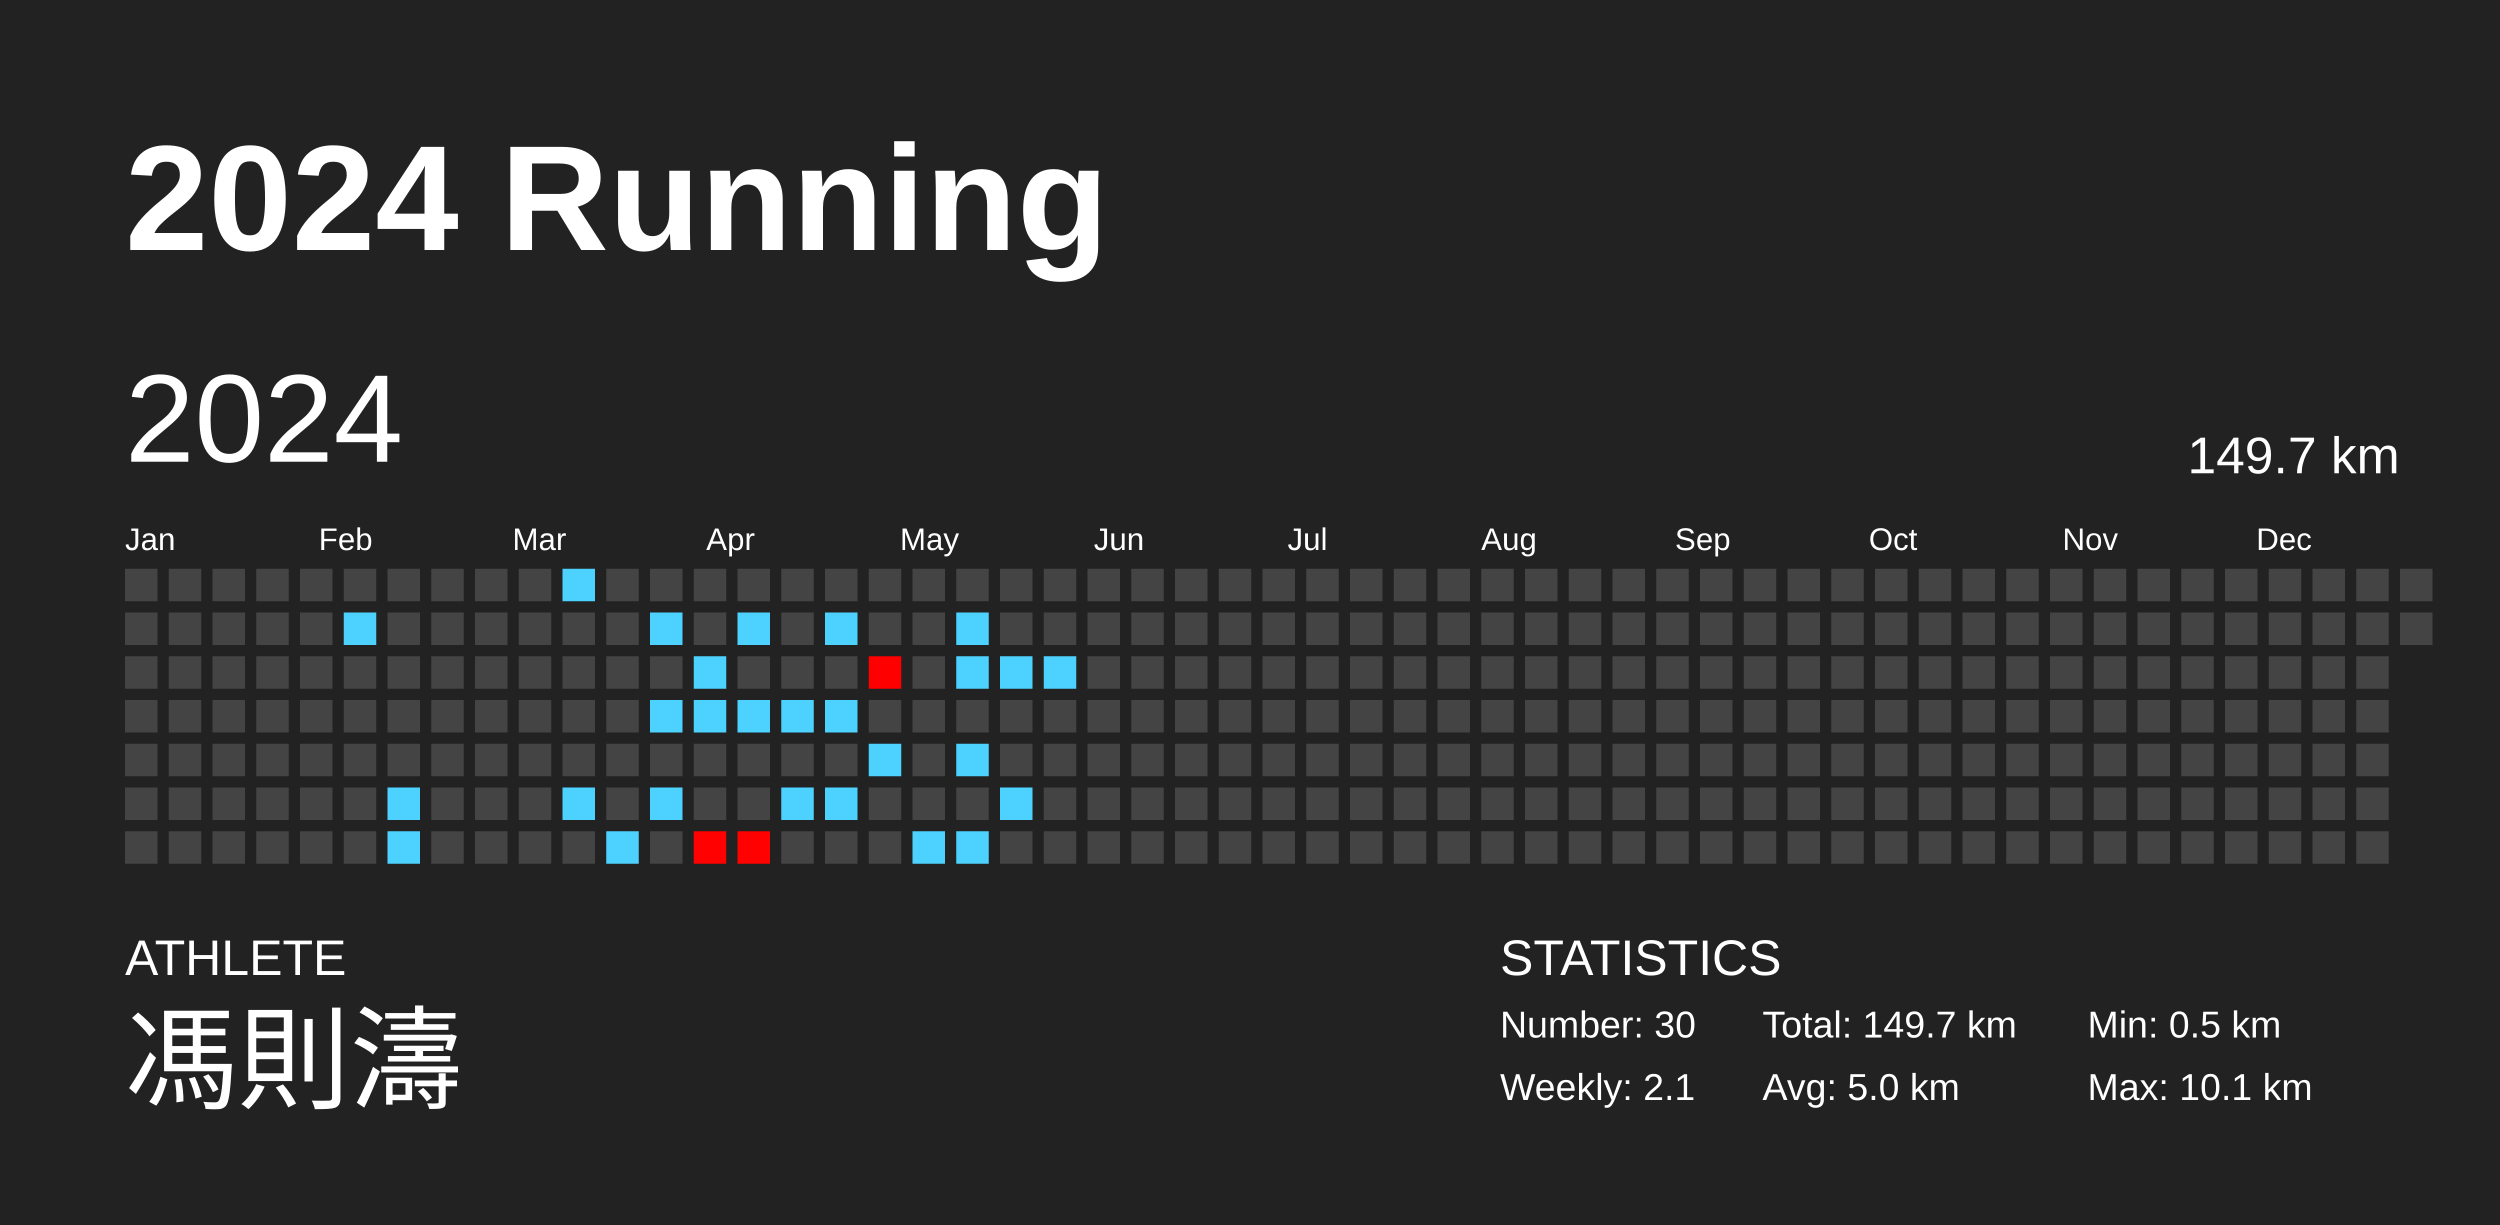
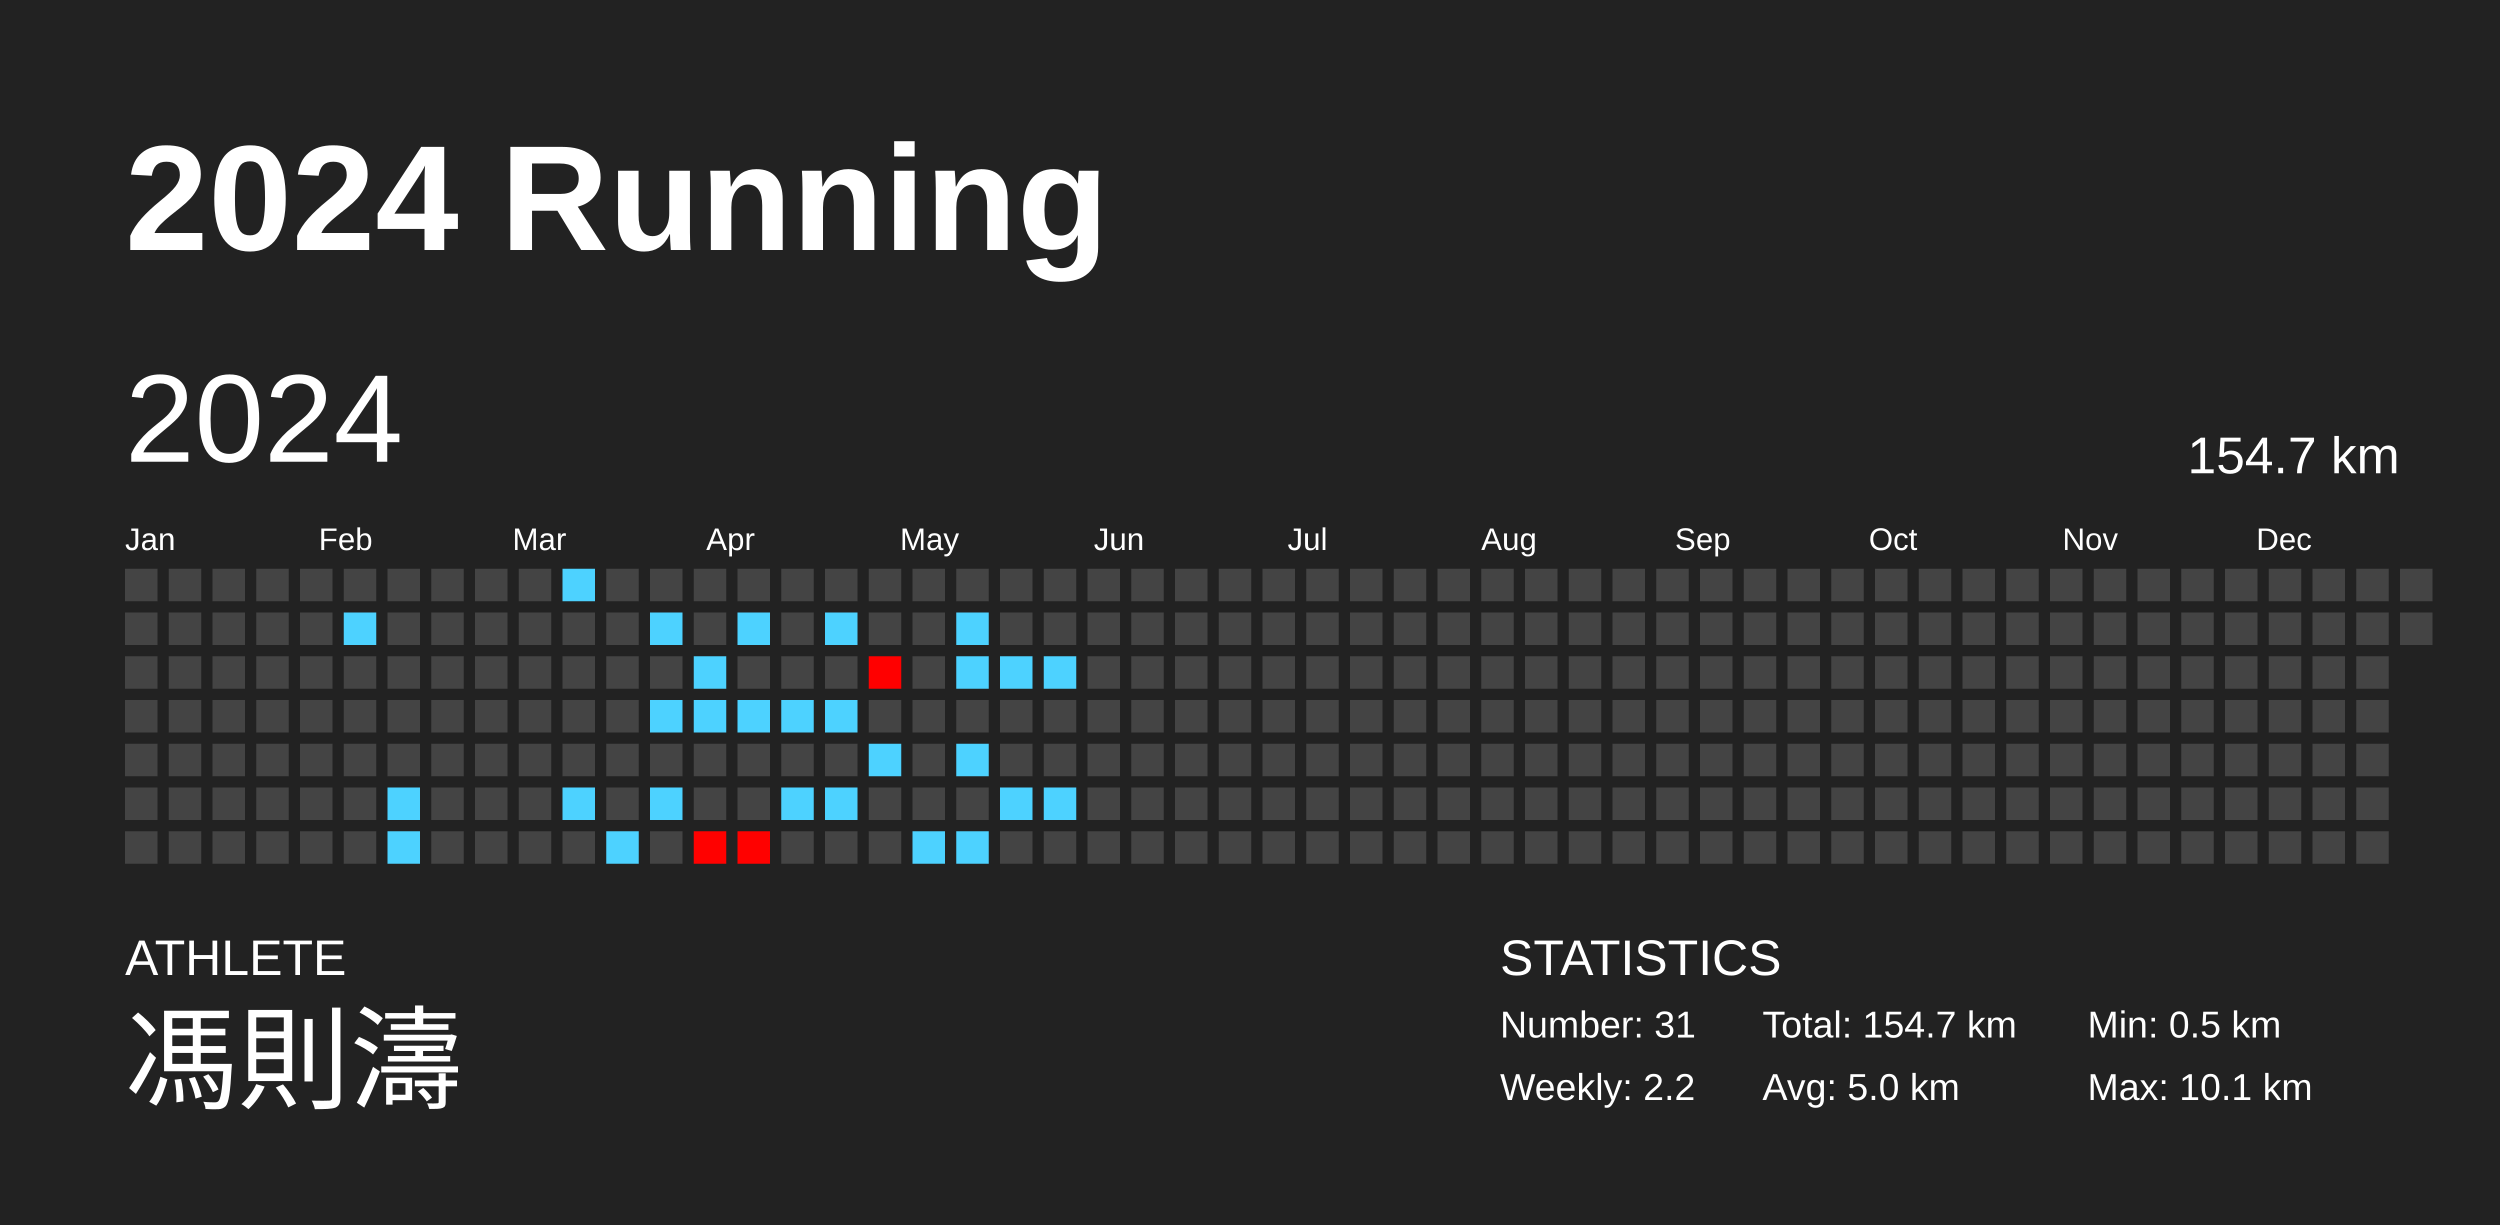
<svg xmlns="http://www.w3.org/2000/svg" baseProfile="full" height="98mm" version="1.1" viewBox="0,0,200,98" width="200mm">
  <defs />
  <rect fill="#222222" height="98" width="200" x="0" y="0" />
  <text fill="#FFFFFF" style="font-size:12px; font-family:Arial; font-weight:bold;" x="10" y="20">2024 Running</text>
  <text fill="#FFFFFF" style="font-size:4px; font-family:Arial" x="10" y="78">ATHLETE</text>
  <text fill="#FFFFFF" style="font-size:9px; font-family:Arial" x="10" y="88">馮則濤</text>
  <text fill="#FFFFFF" style="font-size:4px; font-family:Arial" x="120" y="78">STATISTICS</text>
-   <text fill="#FFFFFF" style="font-size:3px; font-family:Arial" x="120" y="83">Number: 30</text>
-   <text fill="#FFFFFF" style="font-size:3px; font-family:Arial" x="120" y="88">Weekly: 2.1</text>
-   <text fill="#FFFFFF" style="font-size:3px; font-family:Arial" x="141" y="83">Total: 149.7 km</text>
+   <text fill="#FFFFFF" style="font-size:3px; font-family:Arial" x="120" y="83">Number: 31</text>
+   <text fill="#FFFFFF" style="font-size:3px; font-family:Arial" x="120" y="88">Weekly: 2.2</text>
+   <text fill="#FFFFFF" style="font-size:3px; font-family:Arial" x="141" y="83">Total: 154.7 km</text>
  <text fill="#FFFFFF" style="font-size:3px; font-family:Arial" x="141" y="88">Avg: 5.0 km</text>
  <text fill="#FFFFFF" style="font-size:3px; font-family:Arial" x="167" y="83">Min: 0.5 km</text>
  <text fill="#FFFFFF" style="font-size:3px; font-family:Arial" x="167" y="88">Max: 10.1 km</text>
  <text dominant-baseline="hanging" fill="#FFFFFF" style="font-size:10.0px; font-family:Arial;" x="10" y="30">2024</text>
-   <text dominant-baseline="hanging" fill="#FFFFFF" style="font-size:4.125px; font-family:Arial;" x="175" y="35">149.7 km</text>
+   <text dominant-baseline="hanging" fill="#FFFFFF" style="font-size:4.125px; font-family:Arial;" x="175" y="35">154.7 km</text>
  <text fill="#FFFFFF" style="font-size:2.5px; font-family:Arial" x="10.0" y="44">Jan</text>
  <text fill="#FFFFFF" style="font-size:2.5px; font-family:Arial" x="25.5" y="44">Feb</text>
  <text fill="#FFFFFF" style="font-size:2.5px; font-family:Arial" x="41.0" y="44">Mar</text>
  <text fill="#FFFFFF" style="font-size:2.5px; font-family:Arial" x="56.5" y="44">Apr</text>
  <text fill="#FFFFFF" style="font-size:2.5px; font-family:Arial" x="72.0" y="44">May</text>
  <text fill="#FFFFFF" style="font-size:2.5px; font-family:Arial" x="87.5" y="44">Jun</text>
  <text fill="#FFFFFF" style="font-size:2.5px; font-family:Arial" x="103.0" y="44">Jul</text>
  <text fill="#FFFFFF" style="font-size:2.5px; font-family:Arial" x="118.5" y="44">Aug</text>
  <text fill="#FFFFFF" style="font-size:2.5px; font-family:Arial" x="134.0" y="44">Sep</text>
  <text fill="#FFFFFF" style="font-size:2.5px; font-family:Arial" x="149.5" y="44">Oct</text>
  <text fill="#FFFFFF" style="font-size:2.5px; font-family:Arial" x="165.0" y="44">Nov</text>
  <text fill="#FFFFFF" style="font-size:2.5px; font-family:Arial" x="180.5" y="44">Dec</text>
  <rect fill="#444444" height="2.6" width="2.6" x="10.0" y="45.5" />
  <rect fill="#444444" height="2.6" width="2.6" x="10.0" y="49.0" />
  <rect fill="#444444" height="2.6" width="2.6" x="10.0" y="52.5" />
  <rect fill="#444444" height="2.6" width="2.6" x="10.0" y="56.0" />
  <rect fill="#444444" height="2.6" width="2.6" x="10.0" y="59.5" />
  <rect fill="#444444" height="2.6" width="2.6" x="10.0" y="63.0" />
  <rect fill="#444444" height="2.6" width="2.6" x="10.0" y="66.5" />
  <rect fill="#444444" height="2.6" width="2.6" x="13.5" y="45.5" />
  <rect fill="#444444" height="2.6" width="2.6" x="13.5" y="49.0" />
  <rect fill="#444444" height="2.6" width="2.6" x="13.5" y="52.5" />
  <rect fill="#444444" height="2.6" width="2.6" x="13.5" y="56.0" />
  <rect fill="#444444" height="2.6" width="2.6" x="13.5" y="59.5" />
  <rect fill="#444444" height="2.6" width="2.6" x="13.5" y="63.0" />
  <rect fill="#444444" height="2.6" width="2.6" x="13.5" y="66.5" />
  <rect fill="#444444" height="2.6" width="2.6" x="17.0" y="45.5" />
  <rect fill="#444444" height="2.6" width="2.6" x="17.0" y="49.0" />
  <rect fill="#444444" height="2.6" width="2.6" x="17.0" y="52.5" />
  <rect fill="#444444" height="2.6" width="2.6" x="17.0" y="56.0" />
  <rect fill="#444444" height="2.6" width="2.6" x="17.0" y="59.5" />
  <rect fill="#444444" height="2.6" width="2.6" x="17.0" y="63.0" />
  <rect fill="#444444" height="2.6" width="2.6" x="17.0" y="66.5" />
  <rect fill="#444444" height="2.6" width="2.6" x="20.5" y="45.5" />
  <rect fill="#444444" height="2.6" width="2.6" x="20.5" y="49.0" />
  <rect fill="#444444" height="2.6" width="2.6" x="20.5" y="52.5" />
  <rect fill="#444444" height="2.6" width="2.6" x="20.5" y="56.0" />
  <rect fill="#444444" height="2.6" width="2.6" x="20.5" y="59.5" />
  <rect fill="#444444" height="2.6" width="2.6" x="20.5" y="63.0" />
  <rect fill="#444444" height="2.6" width="2.6" x="20.5" y="66.5" />
  <rect fill="#444444" height="2.6" width="2.6" x="24.0" y="45.5" />
  <rect fill="#444444" height="2.6" width="2.6" x="24.0" y="49.0" />
  <rect fill="#444444" height="2.6" width="2.6" x="24.0" y="52.5" />
  <rect fill="#444444" height="2.6" width="2.6" x="24.0" y="56.0" />
  <rect fill="#444444" height="2.6" width="2.6" x="24.0" y="59.5" />
  <rect fill="#444444" height="2.6" width="2.6" x="24.0" y="63.0" />
  <rect fill="#444444" height="2.6" width="2.6" x="24.0" y="66.5" />
  <rect fill="#444444" height="2.6" width="2.6" x="27.5" y="45.5" />
  <rect fill="#4dd2ff" height="2.6" width="2.6" x="27.5" y="49.0" />
  <rect fill="#444444" height="2.6" width="2.6" x="27.5" y="52.5" />
  <rect fill="#444444" height="2.6" width="2.6" x="27.5" y="56.0" />
  <rect fill="#444444" height="2.6" width="2.6" x="27.5" y="59.5" />
  <rect fill="#444444" height="2.6" width="2.6" x="27.5" y="63.0" />
  <rect fill="#444444" height="2.6" width="2.6" x="27.5" y="66.5" />
  <rect fill="#444444" height="2.6" width="2.6" x="31.0" y="45.5" />
  <rect fill="#444444" height="2.6" width="2.6" x="31.0" y="49.0" />
  <rect fill="#444444" height="2.6" width="2.6" x="31.0" y="52.5" />
  <rect fill="#444444" height="2.6" width="2.6" x="31.0" y="56.0" />
  <rect fill="#444444" height="2.6" width="2.6" x="31.0" y="59.5" />
  <rect fill="#4dd2ff" height="2.6" width="2.6" x="31.0" y="63.0" />
  <rect fill="#4dd2ff" height="2.6" width="2.6" x="31.0" y="66.5" />
  <rect fill="#444444" height="2.6" width="2.6" x="34.5" y="45.5" />
  <rect fill="#444444" height="2.6" width="2.6" x="34.5" y="49.0" />
  <rect fill="#444444" height="2.6" width="2.6" x="34.5" y="52.5" />
  <rect fill="#444444" height="2.6" width="2.6" x="34.5" y="56.0" />
  <rect fill="#444444" height="2.6" width="2.6" x="34.5" y="59.5" />
  <rect fill="#444444" height="2.6" width="2.6" x="34.5" y="63.0" />
  <rect fill="#444444" height="2.6" width="2.6" x="34.5" y="66.5" />
  <rect fill="#444444" height="2.6" width="2.6" x="38.0" y="45.5" />
  <rect fill="#444444" height="2.6" width="2.6" x="38.0" y="49.0" />
  <rect fill="#444444" height="2.6" width="2.6" x="38.0" y="52.5" />
  <rect fill="#444444" height="2.6" width="2.6" x="38.0" y="56.0" />
  <rect fill="#444444" height="2.6" width="2.6" x="38.0" y="59.5" />
  <rect fill="#444444" height="2.6" width="2.6" x="38.0" y="63.0" />
  <rect fill="#444444" height="2.6" width="2.6" x="38.0" y="66.5" />
  <rect fill="#444444" height="2.6" width="2.6" x="41.5" y="45.5" />
  <rect fill="#444444" height="2.6" width="2.6" x="41.5" y="49.0" />
  <rect fill="#444444" height="2.6" width="2.6" x="41.5" y="52.5" />
  <rect fill="#444444" height="2.6" width="2.6" x="41.5" y="56.0" />
  <rect fill="#444444" height="2.6" width="2.6" x="41.5" y="59.5" />
  <rect fill="#444444" height="2.6" width="2.6" x="41.5" y="63.0" />
  <rect fill="#444444" height="2.6" width="2.6" x="41.5" y="66.5" />
  <rect fill="#4dd2ff" height="2.6" width="2.6" x="45.0" y="45.5" />
  <rect fill="#444444" height="2.6" width="2.6" x="45.0" y="49.0" />
  <rect fill="#444444" height="2.6" width="2.6" x="45.0" y="52.5" />
  <rect fill="#444444" height="2.6" width="2.6" x="45.0" y="56.0" />
  <rect fill="#444444" height="2.6" width="2.6" x="45.0" y="59.5" />
  <rect fill="#4dd2ff" height="2.6" width="2.6" x="45.0" y="63.0" />
  <rect fill="#444444" height="2.6" width="2.6" x="45.0" y="66.5" />
  <rect fill="#444444" height="2.6" width="2.6" x="48.5" y="45.5" />
  <rect fill="#444444" height="2.6" width="2.6" x="48.5" y="49.0" />
  <rect fill="#444444" height="2.6" width="2.6" x="48.5" y="52.5" />
  <rect fill="#444444" height="2.6" width="2.6" x="48.5" y="56.0" />
  <rect fill="#444444" height="2.6" width="2.6" x="48.5" y="59.5" />
  <rect fill="#444444" height="2.6" width="2.6" x="48.5" y="63.0" />
  <rect fill="#4dd2ff" height="2.6" width="2.6" x="48.5" y="66.5" />
  <rect fill="#444444" height="2.6" width="2.6" x="52.0" y="45.5" />
  <rect fill="#4dd2ff" height="2.6" width="2.6" x="52.0" y="49.0" />
  <rect fill="#444444" height="2.6" width="2.6" x="52.0" y="52.5" />
  <rect fill="#4dd2ff" height="2.6" width="2.6" x="52.0" y="56.0" />
  <rect fill="#444444" height="2.6" width="2.6" x="52.0" y="59.5" />
  <rect fill="#4dd2ff" height="2.6" width="2.6" x="52.0" y="63.0" />
  <rect fill="#444444" height="2.6" width="2.6" x="52.0" y="66.5" />
  <rect fill="#444444" height="2.6" width="2.6" x="55.5" y="45.5" />
  <rect fill="#444444" height="2.6" width="2.6" x="55.5" y="49.0" />
  <rect fill="#4dd2ff" height="2.6" width="2.6" x="55.5" y="52.5" />
  <rect fill="#4dd2ff" height="2.6" width="2.6" x="55.5" y="56.0" />
  <rect fill="#444444" height="2.6" width="2.6" x="55.5" y="59.5" />
  <rect fill="#444444" height="2.6" width="2.6" x="55.5" y="63.0" />
  <rect fill="#ff0100" height="2.6" width="2.6" x="55.5" y="66.5" />
  <rect fill="#444444" height="2.6" width="2.6" x="59.0" y="45.5" />
  <rect fill="#4dd2ff" height="2.6" width="2.6" x="59.0" y="49.0" />
  <rect fill="#444444" height="2.6" width="2.6" x="59.0" y="52.5" />
  <rect fill="#4dd2ff" height="2.6" width="2.6" x="59.0" y="56.0" />
  <rect fill="#444444" height="2.6" width="2.6" x="59.0" y="59.5" />
  <rect fill="#444444" height="2.6" width="2.6" x="59.0" y="63.0" />
  <rect fill="#ff0100" height="2.6" width="2.6" x="59.0" y="66.5" />
  <rect fill="#444444" height="2.6" width="2.6" x="62.5" y="45.5" />
  <rect fill="#444444" height="2.6" width="2.6" x="62.5" y="49.0" />
  <rect fill="#444444" height="2.6" width="2.6" x="62.5" y="52.5" />
  <rect fill="#4dd2ff" height="2.6" width="2.6" x="62.5" y="56.0" />
  <rect fill="#444444" height="2.6" width="2.6" x="62.5" y="59.5" />
  <rect fill="#4dd2ff" height="2.6" width="2.6" x="62.5" y="63.0" />
  <rect fill="#444444" height="2.6" width="2.6" x="62.5" y="66.5" />
  <rect fill="#444444" height="2.6" width="2.6" x="66.0" y="45.5" />
  <rect fill="#4dd2ff" height="2.6" width="2.6" x="66.0" y="49.0" />
  <rect fill="#444444" height="2.6" width="2.6" x="66.0" y="52.5" />
  <rect fill="#4dd2ff" height="2.6" width="2.6" x="66.0" y="56.0" />
  <rect fill="#444444" height="2.6" width="2.6" x="66.0" y="59.5" />
  <rect fill="#4dd2ff" height="2.6" width="2.6" x="66.0" y="63.0" />
  <rect fill="#444444" height="2.6" width="2.6" x="66.0" y="66.5" />
  <rect fill="#444444" height="2.6" width="2.6" x="69.5" y="45.5" />
  <rect fill="#444444" height="2.6" width="2.6" x="69.5" y="49.0" />
  <rect fill="#ff0000" height="2.6" width="2.6" x="69.5" y="52.5" />
  <rect fill="#444444" height="2.6" width="2.6" x="69.5" y="56.0" />
  <rect fill="#4dd2ff" height="2.6" width="2.6" x="69.5" y="59.5" />
  <rect fill="#444444" height="2.6" width="2.6" x="69.5" y="63.0" />
  <rect fill="#444444" height="2.6" width="2.6" x="69.5" y="66.5" />
  <rect fill="#444444" height="2.6" width="2.6" x="73.0" y="45.5" />
  <rect fill="#444444" height="2.6" width="2.6" x="73.0" y="49.0" />
  <rect fill="#444444" height="2.6" width="2.6" x="73.0" y="52.5" />
  <rect fill="#444444" height="2.6" width="2.6" x="73.0" y="56.0" />
  <rect fill="#444444" height="2.6" width="2.6" x="73.0" y="59.5" />
  <rect fill="#444444" height="2.6" width="2.6" x="73.0" y="63.0" />
  <rect fill="#4dd2ff" height="2.6" width="2.6" x="73.0" y="66.5" />
  <rect fill="#444444" height="2.6" width="2.6" x="76.5" y="45.5" />
  <rect fill="#4dd2ff" height="2.6" width="2.6" x="76.5" y="49.0" />
  <rect fill="#4dd2ff" height="2.6" width="2.6" x="76.5" y="52.5" />
  <rect fill="#444444" height="2.6" width="2.6" x="76.5" y="56.0" />
  <rect fill="#4dd2ff" height="2.6" width="2.6" x="76.5" y="59.5" />
  <rect fill="#444444" height="2.6" width="2.6" x="76.5" y="63.0" />
  <rect fill="#4dd2ff" height="2.6" width="2.6" x="76.5" y="66.5" />
  <rect fill="#444444" height="2.6" width="2.6" x="80.0" y="45.5" />
  <rect fill="#444444" height="2.6" width="2.6" x="80.0" y="49.0" />
  <rect fill="#4dd2ff" height="2.6" width="2.6" x="80.0" y="52.5" />
  <rect fill="#444444" height="2.6" width="2.6" x="80.0" y="56.0" />
  <rect fill="#444444" height="2.6" width="2.6" x="80.0" y="59.5" />
  <rect fill="#4dd2ff" height="2.6" width="2.6" x="80.0" y="63.0" />
  <rect fill="#444444" height="2.6" width="2.6" x="80.0" y="66.5" />
  <rect fill="#444444" height="2.6" width="2.6" x="83.5" y="45.5" />
  <rect fill="#444444" height="2.6" width="2.6" x="83.5" y="49.0" />
  <rect fill="#4dd2ff" height="2.6" width="2.6" x="83.5" y="52.5" />
  <rect fill="#444444" height="2.6" width="2.6" x="83.5" y="56.0" />
  <rect fill="#444444" height="2.6" width="2.6" x="83.5" y="59.5" />
-   <rect fill="#444444" height="2.6" width="2.6" x="83.5" y="63.0" />
+   <rect fill="#4dd2ff" height="2.6" width="2.6" x="83.5" y="63.0" />
  <rect fill="#444444" height="2.6" width="2.6" x="83.5" y="66.5" />
  <rect fill="#444444" height="2.6" width="2.6" x="87.0" y="45.5" />
  <rect fill="#444444" height="2.6" width="2.6" x="87.0" y="49.0" />
  <rect fill="#444444" height="2.6" width="2.6" x="87.0" y="52.5" />
  <rect fill="#444444" height="2.6" width="2.6" x="87.0" y="56.0" />
  <rect fill="#444444" height="2.6" width="2.6" x="87.0" y="59.5" />
  <rect fill="#444444" height="2.6" width="2.6" x="87.0" y="63.0" />
  <rect fill="#444444" height="2.6" width="2.6" x="87.0" y="66.5" />
  <rect fill="#444444" height="2.6" width="2.6" x="90.5" y="45.5" />
  <rect fill="#444444" height="2.6" width="2.6" x="90.5" y="49.0" />
  <rect fill="#444444" height="2.6" width="2.6" x="90.5" y="52.5" />
  <rect fill="#444444" height="2.6" width="2.6" x="90.5" y="56.0" />
  <rect fill="#444444" height="2.6" width="2.6" x="90.5" y="59.5" />
  <rect fill="#444444" height="2.6" width="2.6" x="90.5" y="63.0" />
  <rect fill="#444444" height="2.6" width="2.6" x="90.5" y="66.5" />
  <rect fill="#444444" height="2.6" width="2.6" x="94.0" y="45.5" />
  <rect fill="#444444" height="2.6" width="2.6" x="94.0" y="49.0" />
  <rect fill="#444444" height="2.6" width="2.6" x="94.0" y="52.5" />
  <rect fill="#444444" height="2.6" width="2.6" x="94.0" y="56.0" />
  <rect fill="#444444" height="2.6" width="2.6" x="94.0" y="59.5" />
  <rect fill="#444444" height="2.6" width="2.6" x="94.0" y="63.0" />
  <rect fill="#444444" height="2.6" width="2.6" x="94.0" y="66.5" />
  <rect fill="#444444" height="2.6" width="2.6" x="97.5" y="45.5" />
  <rect fill="#444444" height="2.6" width="2.6" x="97.5" y="49.0" />
  <rect fill="#444444" height="2.6" width="2.6" x="97.5" y="52.5" />
  <rect fill="#444444" height="2.6" width="2.6" x="97.5" y="56.0" />
  <rect fill="#444444" height="2.6" width="2.6" x="97.5" y="59.5" />
  <rect fill="#444444" height="2.6" width="2.6" x="97.5" y="63.0" />
  <rect fill="#444444" height="2.6" width="2.6" x="97.5" y="66.5" />
  <rect fill="#444444" height="2.6" width="2.6" x="101.0" y="45.5" />
  <rect fill="#444444" height="2.6" width="2.6" x="101.0" y="49.0" />
  <rect fill="#444444" height="2.6" width="2.6" x="101.0" y="52.5" />
  <rect fill="#444444" height="2.6" width="2.6" x="101.0" y="56.0" />
  <rect fill="#444444" height="2.6" width="2.6" x="101.0" y="59.5" />
  <rect fill="#444444" height="2.6" width="2.6" x="101.0" y="63.0" />
  <rect fill="#444444" height="2.6" width="2.6" x="101.0" y="66.5" />
  <rect fill="#444444" height="2.6" width="2.6" x="104.5" y="45.5" />
  <rect fill="#444444" height="2.6" width="2.6" x="104.5" y="49.0" />
  <rect fill="#444444" height="2.6" width="2.6" x="104.5" y="52.5" />
  <rect fill="#444444" height="2.6" width="2.6" x="104.5" y="56.0" />
  <rect fill="#444444" height="2.6" width="2.6" x="104.5" y="59.5" />
  <rect fill="#444444" height="2.6" width="2.6" x="104.5" y="63.0" />
  <rect fill="#444444" height="2.6" width="2.6" x="104.5" y="66.5" />
  <rect fill="#444444" height="2.6" width="2.6" x="108.0" y="45.5" />
  <rect fill="#444444" height="2.6" width="2.6" x="108.0" y="49.0" />
  <rect fill="#444444" height="2.6" width="2.6" x="108.0" y="52.5" />
  <rect fill="#444444" height="2.6" width="2.6" x="108.0" y="56.0" />
  <rect fill="#444444" height="2.6" width="2.6" x="108.0" y="59.5" />
  <rect fill="#444444" height="2.6" width="2.6" x="108.0" y="63.0" />
  <rect fill="#444444" height="2.6" width="2.6" x="108.0" y="66.5" />
  <rect fill="#444444" height="2.6" width="2.6" x="111.5" y="45.5" />
  <rect fill="#444444" height="2.6" width="2.6" x="111.5" y="49.0" />
  <rect fill="#444444" height="2.6" width="2.6" x="111.5" y="52.5" />
  <rect fill="#444444" height="2.6" width="2.6" x="111.5" y="56.0" />
  <rect fill="#444444" height="2.6" width="2.6" x="111.5" y="59.5" />
  <rect fill="#444444" height="2.6" width="2.6" x="111.5" y="63.0" />
  <rect fill="#444444" height="2.6" width="2.6" x="111.5" y="66.5" />
  <rect fill="#444444" height="2.6" width="2.6" x="115.0" y="45.5" />
  <rect fill="#444444" height="2.6" width="2.6" x="115.0" y="49.0" />
  <rect fill="#444444" height="2.6" width="2.6" x="115.0" y="52.5" />
  <rect fill="#444444" height="2.6" width="2.6" x="115.0" y="56.0" />
  <rect fill="#444444" height="2.6" width="2.6" x="115.0" y="59.5" />
  <rect fill="#444444" height="2.6" width="2.6" x="115.0" y="63.0" />
  <rect fill="#444444" height="2.6" width="2.6" x="115.0" y="66.5" />
  <rect fill="#444444" height="2.6" width="2.6" x="118.5" y="45.5" />
  <rect fill="#444444" height="2.6" width="2.6" x="118.5" y="49.0" />
  <rect fill="#444444" height="2.6" width="2.6" x="118.5" y="52.5" />
  <rect fill="#444444" height="2.6" width="2.6" x="118.5" y="56.0" />
  <rect fill="#444444" height="2.6" width="2.6" x="118.5" y="59.5" />
  <rect fill="#444444" height="2.6" width="2.6" x="118.5" y="63.0" />
  <rect fill="#444444" height="2.6" width="2.6" x="118.5" y="66.5" />
  <rect fill="#444444" height="2.6" width="2.6" x="122.0" y="45.5" />
  <rect fill="#444444" height="2.6" width="2.6" x="122.0" y="49.0" />
  <rect fill="#444444" height="2.6" width="2.6" x="122.0" y="52.5" />
  <rect fill="#444444" height="2.6" width="2.6" x="122.0" y="56.0" />
  <rect fill="#444444" height="2.6" width="2.6" x="122.0" y="59.5" />
  <rect fill="#444444" height="2.6" width="2.6" x="122.0" y="63.0" />
  <rect fill="#444444" height="2.6" width="2.6" x="122.0" y="66.5" />
  <rect fill="#444444" height="2.6" width="2.6" x="125.5" y="45.5" />
  <rect fill="#444444" height="2.6" width="2.6" x="125.5" y="49.0" />
  <rect fill="#444444" height="2.6" width="2.6" x="125.5" y="52.5" />
  <rect fill="#444444" height="2.6" width="2.6" x="125.5" y="56.0" />
  <rect fill="#444444" height="2.6" width="2.6" x="125.5" y="59.5" />
  <rect fill="#444444" height="2.6" width="2.6" x="125.5" y="63.0" />
  <rect fill="#444444" height="2.6" width="2.6" x="125.5" y="66.5" />
  <rect fill="#444444" height="2.6" width="2.6" x="129.0" y="45.5" />
  <rect fill="#444444" height="2.6" width="2.6" x="129.0" y="49.0" />
  <rect fill="#444444" height="2.6" width="2.6" x="129.0" y="52.5" />
  <rect fill="#444444" height="2.6" width="2.6" x="129.0" y="56.0" />
  <rect fill="#444444" height="2.6" width="2.6" x="129.0" y="59.5" />
  <rect fill="#444444" height="2.6" width="2.6" x="129.0" y="63.0" />
  <rect fill="#444444" height="2.6" width="2.6" x="129.0" y="66.5" />
  <rect fill="#444444" height="2.6" width="2.6" x="132.5" y="45.5" />
  <rect fill="#444444" height="2.6" width="2.6" x="132.5" y="49.0" />
  <rect fill="#444444" height="2.6" width="2.6" x="132.5" y="52.5" />
  <rect fill="#444444" height="2.6" width="2.6" x="132.5" y="56.0" />
  <rect fill="#444444" height="2.6" width="2.6" x="132.5" y="59.5" />
  <rect fill="#444444" height="2.6" width="2.6" x="132.5" y="63.0" />
  <rect fill="#444444" height="2.6" width="2.6" x="132.5" y="66.5" />
  <rect fill="#444444" height="2.6" width="2.6" x="136.0" y="45.5" />
  <rect fill="#444444" height="2.6" width="2.6" x="136.0" y="49.0" />
  <rect fill="#444444" height="2.6" width="2.6" x="136.0" y="52.5" />
  <rect fill="#444444" height="2.6" width="2.6" x="136.0" y="56.0" />
  <rect fill="#444444" height="2.6" width="2.6" x="136.0" y="59.5" />
  <rect fill="#444444" height="2.6" width="2.6" x="136.0" y="63.0" />
  <rect fill="#444444" height="2.6" width="2.6" x="136.0" y="66.5" />
  <rect fill="#444444" height="2.6" width="2.6" x="139.5" y="45.5" />
  <rect fill="#444444" height="2.6" width="2.6" x="139.5" y="49.0" />
  <rect fill="#444444" height="2.6" width="2.6" x="139.5" y="52.5" />
  <rect fill="#444444" height="2.6" width="2.6" x="139.5" y="56.0" />
  <rect fill="#444444" height="2.6" width="2.6" x="139.5" y="59.5" />
  <rect fill="#444444" height="2.6" width="2.6" x="139.5" y="63.0" />
  <rect fill="#444444" height="2.6" width="2.6" x="139.5" y="66.5" />
  <rect fill="#444444" height="2.6" width="2.6" x="143.0" y="45.5" />
  <rect fill="#444444" height="2.6" width="2.6" x="143.0" y="49.0" />
  <rect fill="#444444" height="2.6" width="2.6" x="143.0" y="52.5" />
  <rect fill="#444444" height="2.6" width="2.6" x="143.0" y="56.0" />
  <rect fill="#444444" height="2.6" width="2.6" x="143.0" y="59.5" />
  <rect fill="#444444" height="2.6" width="2.6" x="143.0" y="63.0" />
  <rect fill="#444444" height="2.6" width="2.6" x="143.0" y="66.5" />
  <rect fill="#444444" height="2.6" width="2.6" x="146.5" y="45.5" />
  <rect fill="#444444" height="2.6" width="2.6" x="146.5" y="49.0" />
  <rect fill="#444444" height="2.6" width="2.6" x="146.5" y="52.5" />
  <rect fill="#444444" height="2.6" width="2.6" x="146.5" y="56.0" />
  <rect fill="#444444" height="2.6" width="2.6" x="146.5" y="59.5" />
  <rect fill="#444444" height="2.6" width="2.6" x="146.5" y="63.0" />
  <rect fill="#444444" height="2.6" width="2.6" x="146.5" y="66.5" />
  <rect fill="#444444" height="2.6" width="2.6" x="150.0" y="45.5" />
  <rect fill="#444444" height="2.6" width="2.6" x="150.0" y="49.0" />
  <rect fill="#444444" height="2.6" width="2.6" x="150.0" y="52.5" />
  <rect fill="#444444" height="2.6" width="2.6" x="150.0" y="56.0" />
  <rect fill="#444444" height="2.6" width="2.6" x="150.0" y="59.5" />
  <rect fill="#444444" height="2.6" width="2.6" x="150.0" y="63.0" />
  <rect fill="#444444" height="2.6" width="2.6" x="150.0" y="66.5" />
  <rect fill="#444444" height="2.6" width="2.6" x="153.5" y="45.5" />
  <rect fill="#444444" height="2.6" width="2.6" x="153.5" y="49.0" />
  <rect fill="#444444" height="2.6" width="2.6" x="153.5" y="52.5" />
  <rect fill="#444444" height="2.6" width="2.6" x="153.5" y="56.0" />
  <rect fill="#444444" height="2.6" width="2.6" x="153.5" y="59.5" />
  <rect fill="#444444" height="2.6" width="2.6" x="153.5" y="63.0" />
  <rect fill="#444444" height="2.6" width="2.6" x="153.5" y="66.5" />
  <rect fill="#444444" height="2.6" width="2.6" x="157.0" y="45.5" />
  <rect fill="#444444" height="2.6" width="2.6" x="157.0" y="49.0" />
  <rect fill="#444444" height="2.6" width="2.6" x="157.0" y="52.5" />
  <rect fill="#444444" height="2.6" width="2.6" x="157.0" y="56.0" />
  <rect fill="#444444" height="2.6" width="2.6" x="157.0" y="59.5" />
  <rect fill="#444444" height="2.6" width="2.6" x="157.0" y="63.0" />
  <rect fill="#444444" height="2.6" width="2.6" x="157.0" y="66.5" />
  <rect fill="#444444" height="2.6" width="2.6" x="160.5" y="45.5" />
  <rect fill="#444444" height="2.6" width="2.6" x="160.5" y="49.0" />
  <rect fill="#444444" height="2.6" width="2.6" x="160.5" y="52.5" />
  <rect fill="#444444" height="2.6" width="2.6" x="160.5" y="56.0" />
  <rect fill="#444444" height="2.6" width="2.6" x="160.5" y="59.5" />
  <rect fill="#444444" height="2.6" width="2.6" x="160.5" y="63.0" />
  <rect fill="#444444" height="2.6" width="2.6" x="160.5" y="66.5" />
  <rect fill="#444444" height="2.6" width="2.6" x="164.0" y="45.5" />
  <rect fill="#444444" height="2.6" width="2.6" x="164.0" y="49.0" />
  <rect fill="#444444" height="2.6" width="2.6" x="164.0" y="52.5" />
  <rect fill="#444444" height="2.6" width="2.6" x="164.0" y="56.0" />
  <rect fill="#444444" height="2.6" width="2.6" x="164.0" y="59.5" />
  <rect fill="#444444" height="2.6" width="2.6" x="164.0" y="63.0" />
  <rect fill="#444444" height="2.6" width="2.6" x="164.0" y="66.5" />
  <rect fill="#444444" height="2.6" width="2.6" x="167.5" y="45.5" />
  <rect fill="#444444" height="2.6" width="2.6" x="167.5" y="49.0" />
  <rect fill="#444444" height="2.6" width="2.6" x="167.5" y="52.5" />
  <rect fill="#444444" height="2.6" width="2.6" x="167.5" y="56.0" />
  <rect fill="#444444" height="2.6" width="2.6" x="167.5" y="59.5" />
  <rect fill="#444444" height="2.6" width="2.6" x="167.5" y="63.0" />
  <rect fill="#444444" height="2.6" width="2.6" x="167.5" y="66.5" />
  <rect fill="#444444" height="2.6" width="2.6" x="171.0" y="45.5" />
  <rect fill="#444444" height="2.6" width="2.6" x="171.0" y="49.0" />
  <rect fill="#444444" height="2.6" width="2.6" x="171.0" y="52.5" />
  <rect fill="#444444" height="2.6" width="2.6" x="171.0" y="56.0" />
  <rect fill="#444444" height="2.6" width="2.6" x="171.0" y="59.5" />
  <rect fill="#444444" height="2.6" width="2.6" x="171.0" y="63.0" />
  <rect fill="#444444" height="2.6" width="2.6" x="171.0" y="66.5" />
  <rect fill="#444444" height="2.6" width="2.6" x="174.5" y="45.5" />
  <rect fill="#444444" height="2.6" width="2.6" x="174.5" y="49.0" />
  <rect fill="#444444" height="2.6" width="2.6" x="174.5" y="52.5" />
  <rect fill="#444444" height="2.6" width="2.6" x="174.5" y="56.0" />
  <rect fill="#444444" height="2.6" width="2.6" x="174.5" y="59.5" />
  <rect fill="#444444" height="2.6" width="2.6" x="174.5" y="63.0" />
  <rect fill="#444444" height="2.6" width="2.6" x="174.5" y="66.5" />
  <rect fill="#444444" height="2.6" width="2.6" x="178.0" y="45.5" />
  <rect fill="#444444" height="2.6" width="2.6" x="178.0" y="49.0" />
  <rect fill="#444444" height="2.6" width="2.6" x="178.0" y="52.5" />
  <rect fill="#444444" height="2.6" width="2.6" x="178.0" y="56.0" />
  <rect fill="#444444" height="2.6" width="2.6" x="178.0" y="59.5" />
  <rect fill="#444444" height="2.6" width="2.6" x="178.0" y="63.0" />
  <rect fill="#444444" height="2.6" width="2.6" x="178.0" y="66.5" />
  <rect fill="#444444" height="2.6" width="2.6" x="181.5" y="45.5" />
  <rect fill="#444444" height="2.6" width="2.6" x="181.5" y="49.0" />
  <rect fill="#444444" height="2.6" width="2.6" x="181.5" y="52.5" />
  <rect fill="#444444" height="2.6" width="2.6" x="181.5" y="56.0" />
  <rect fill="#444444" height="2.6" width="2.6" x="181.5" y="59.5" />
  <rect fill="#444444" height="2.6" width="2.6" x="181.5" y="63.0" />
  <rect fill="#444444" height="2.6" width="2.6" x="181.5" y="66.5" />
  <rect fill="#444444" height="2.6" width="2.6" x="185.0" y="45.5" />
  <rect fill="#444444" height="2.6" width="2.6" x="185.0" y="49.0" />
  <rect fill="#444444" height="2.6" width="2.6" x="185.0" y="52.5" />
  <rect fill="#444444" height="2.6" width="2.6" x="185.0" y="56.0" />
  <rect fill="#444444" height="2.6" width="2.6" x="185.0" y="59.5" />
  <rect fill="#444444" height="2.6" width="2.6" x="185.0" y="63.0" />
  <rect fill="#444444" height="2.6" width="2.6" x="185.0" y="66.5" />
  <rect fill="#444444" height="2.6" width="2.6" x="188.5" y="45.5" />
  <rect fill="#444444" height="2.6" width="2.6" x="188.5" y="49.0" />
  <rect fill="#444444" height="2.6" width="2.6" x="188.5" y="52.5" />
  <rect fill="#444444" height="2.6" width="2.6" x="188.5" y="56.0" />
  <rect fill="#444444" height="2.6" width="2.6" x="188.5" y="59.5" />
  <rect fill="#444444" height="2.6" width="2.6" x="188.5" y="63.0" />
  <rect fill="#444444" height="2.6" width="2.6" x="188.5" y="66.5" />
  <rect fill="#444444" height="2.6" width="2.6" x="192.0" y="45.5" />
  <rect fill="#444444" height="2.6" width="2.6" x="192.0" y="49.0" />
</svg>
